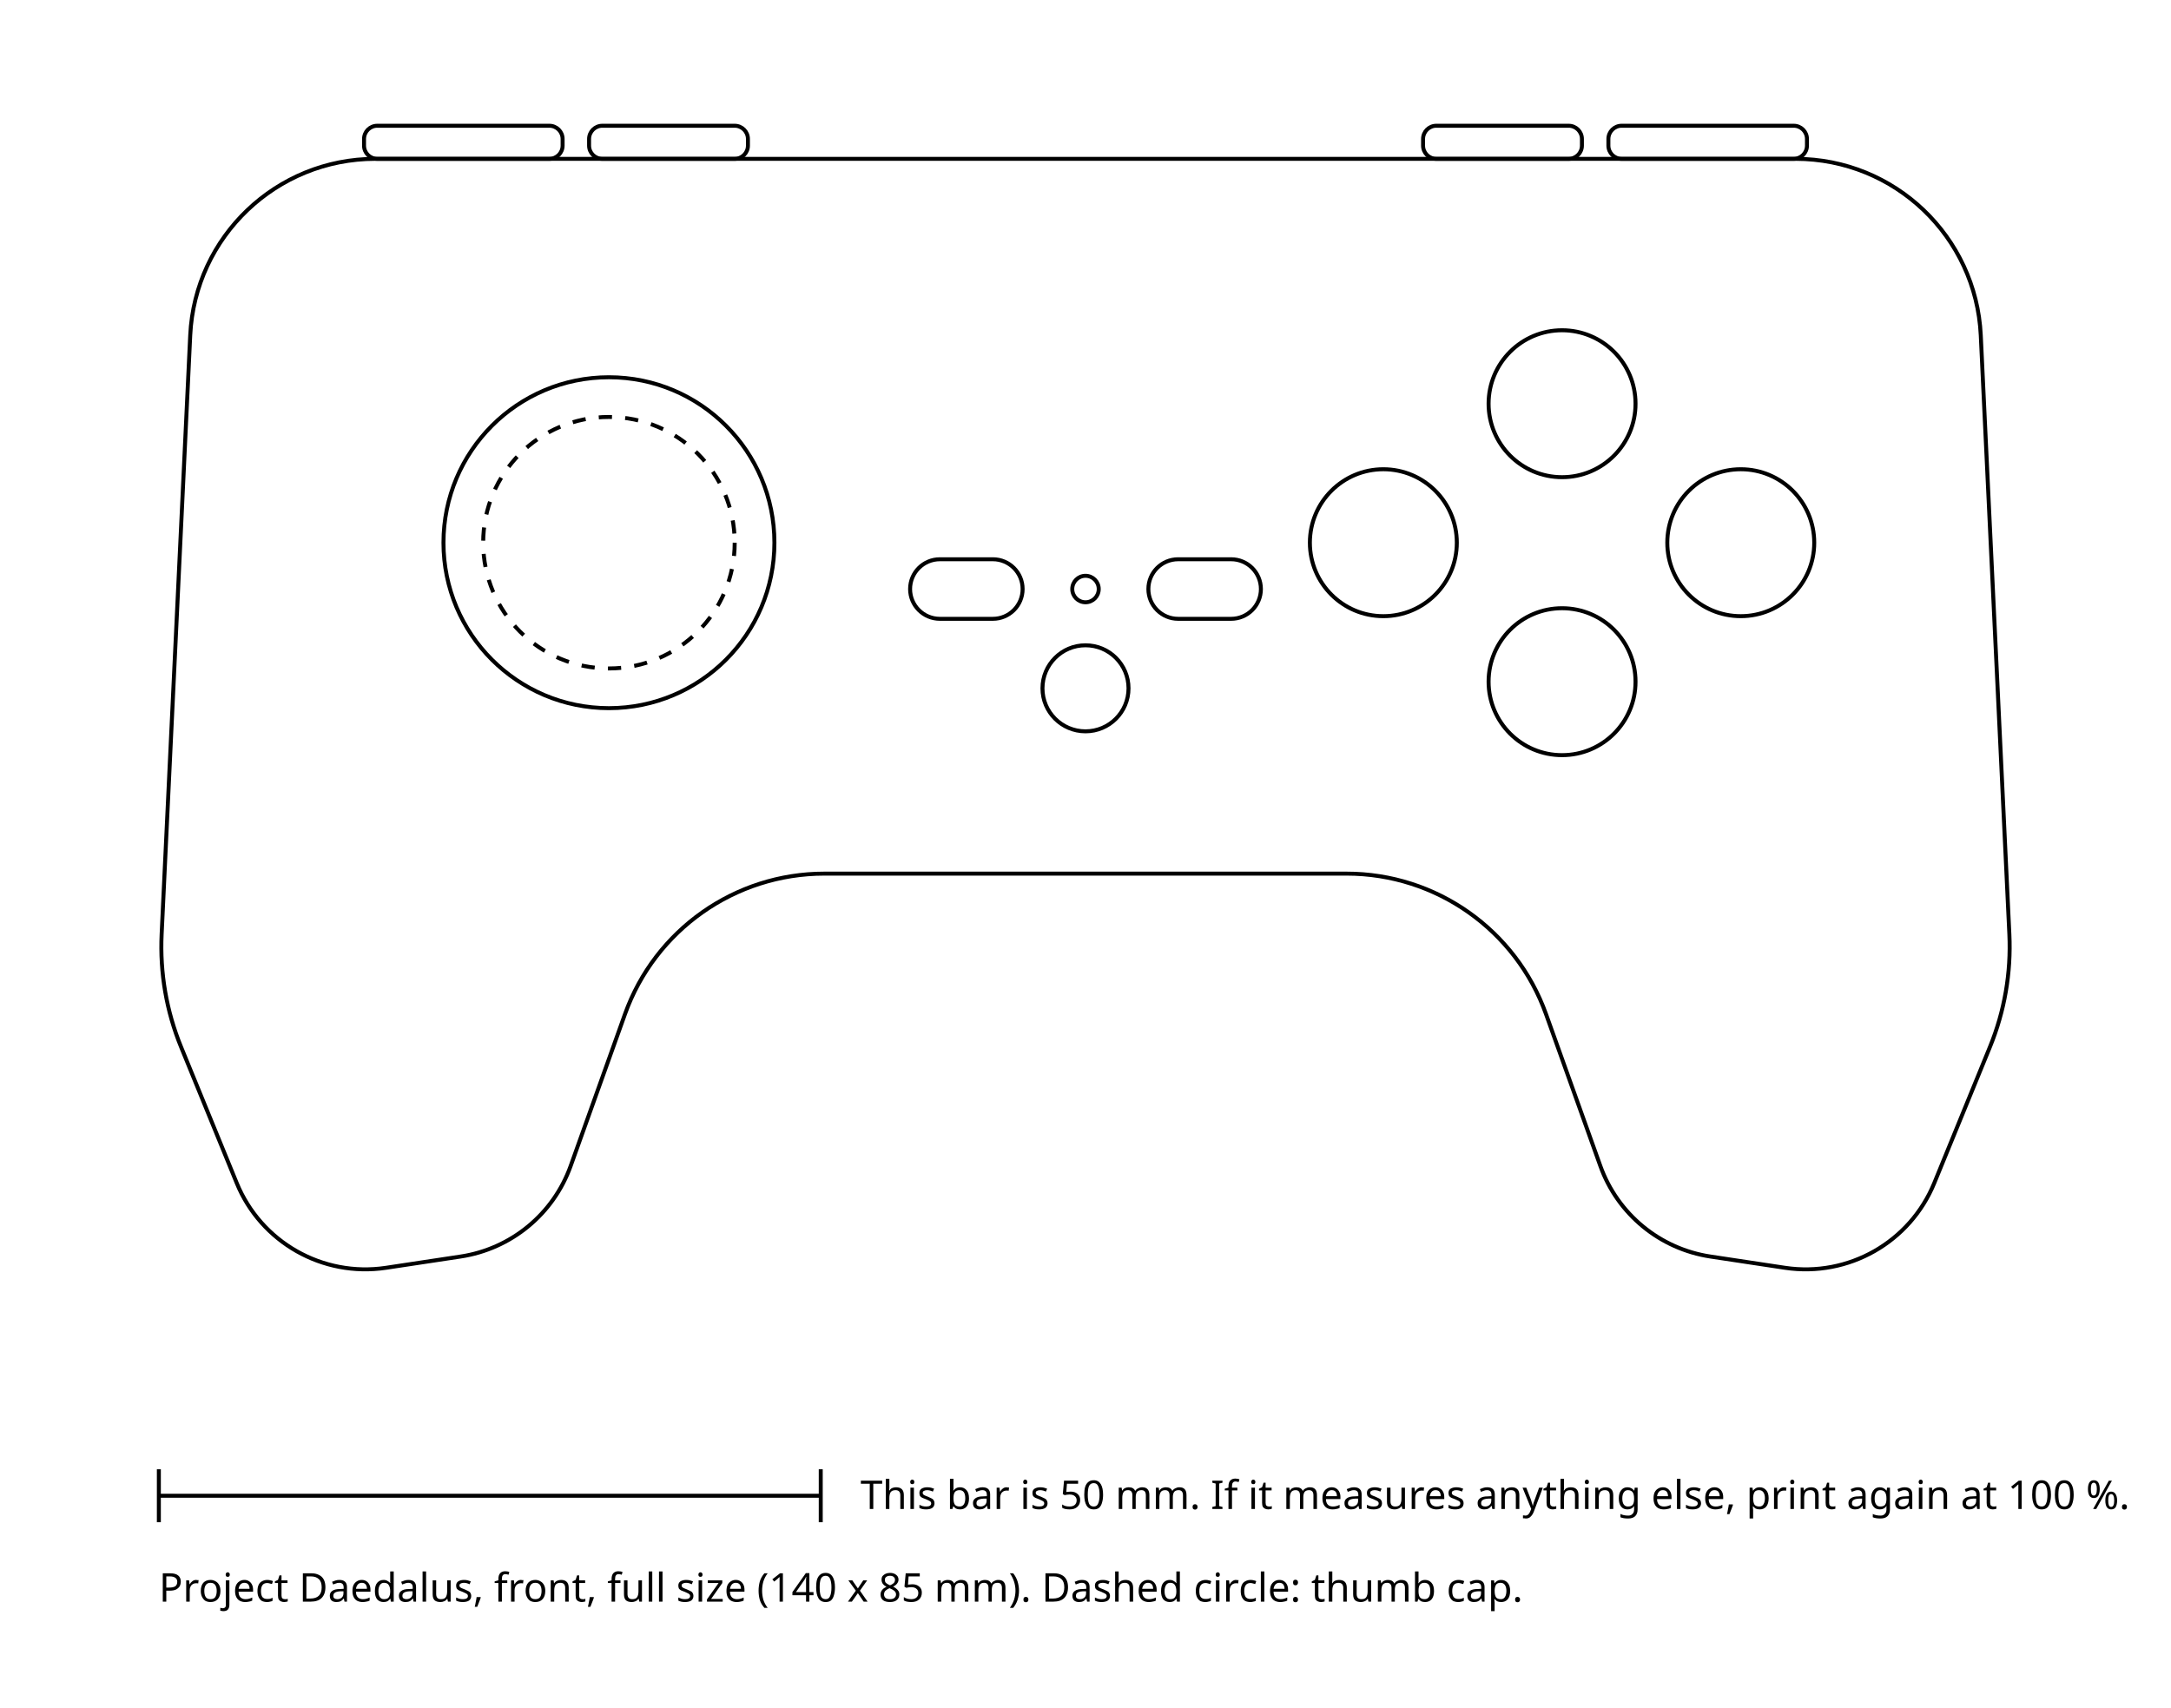
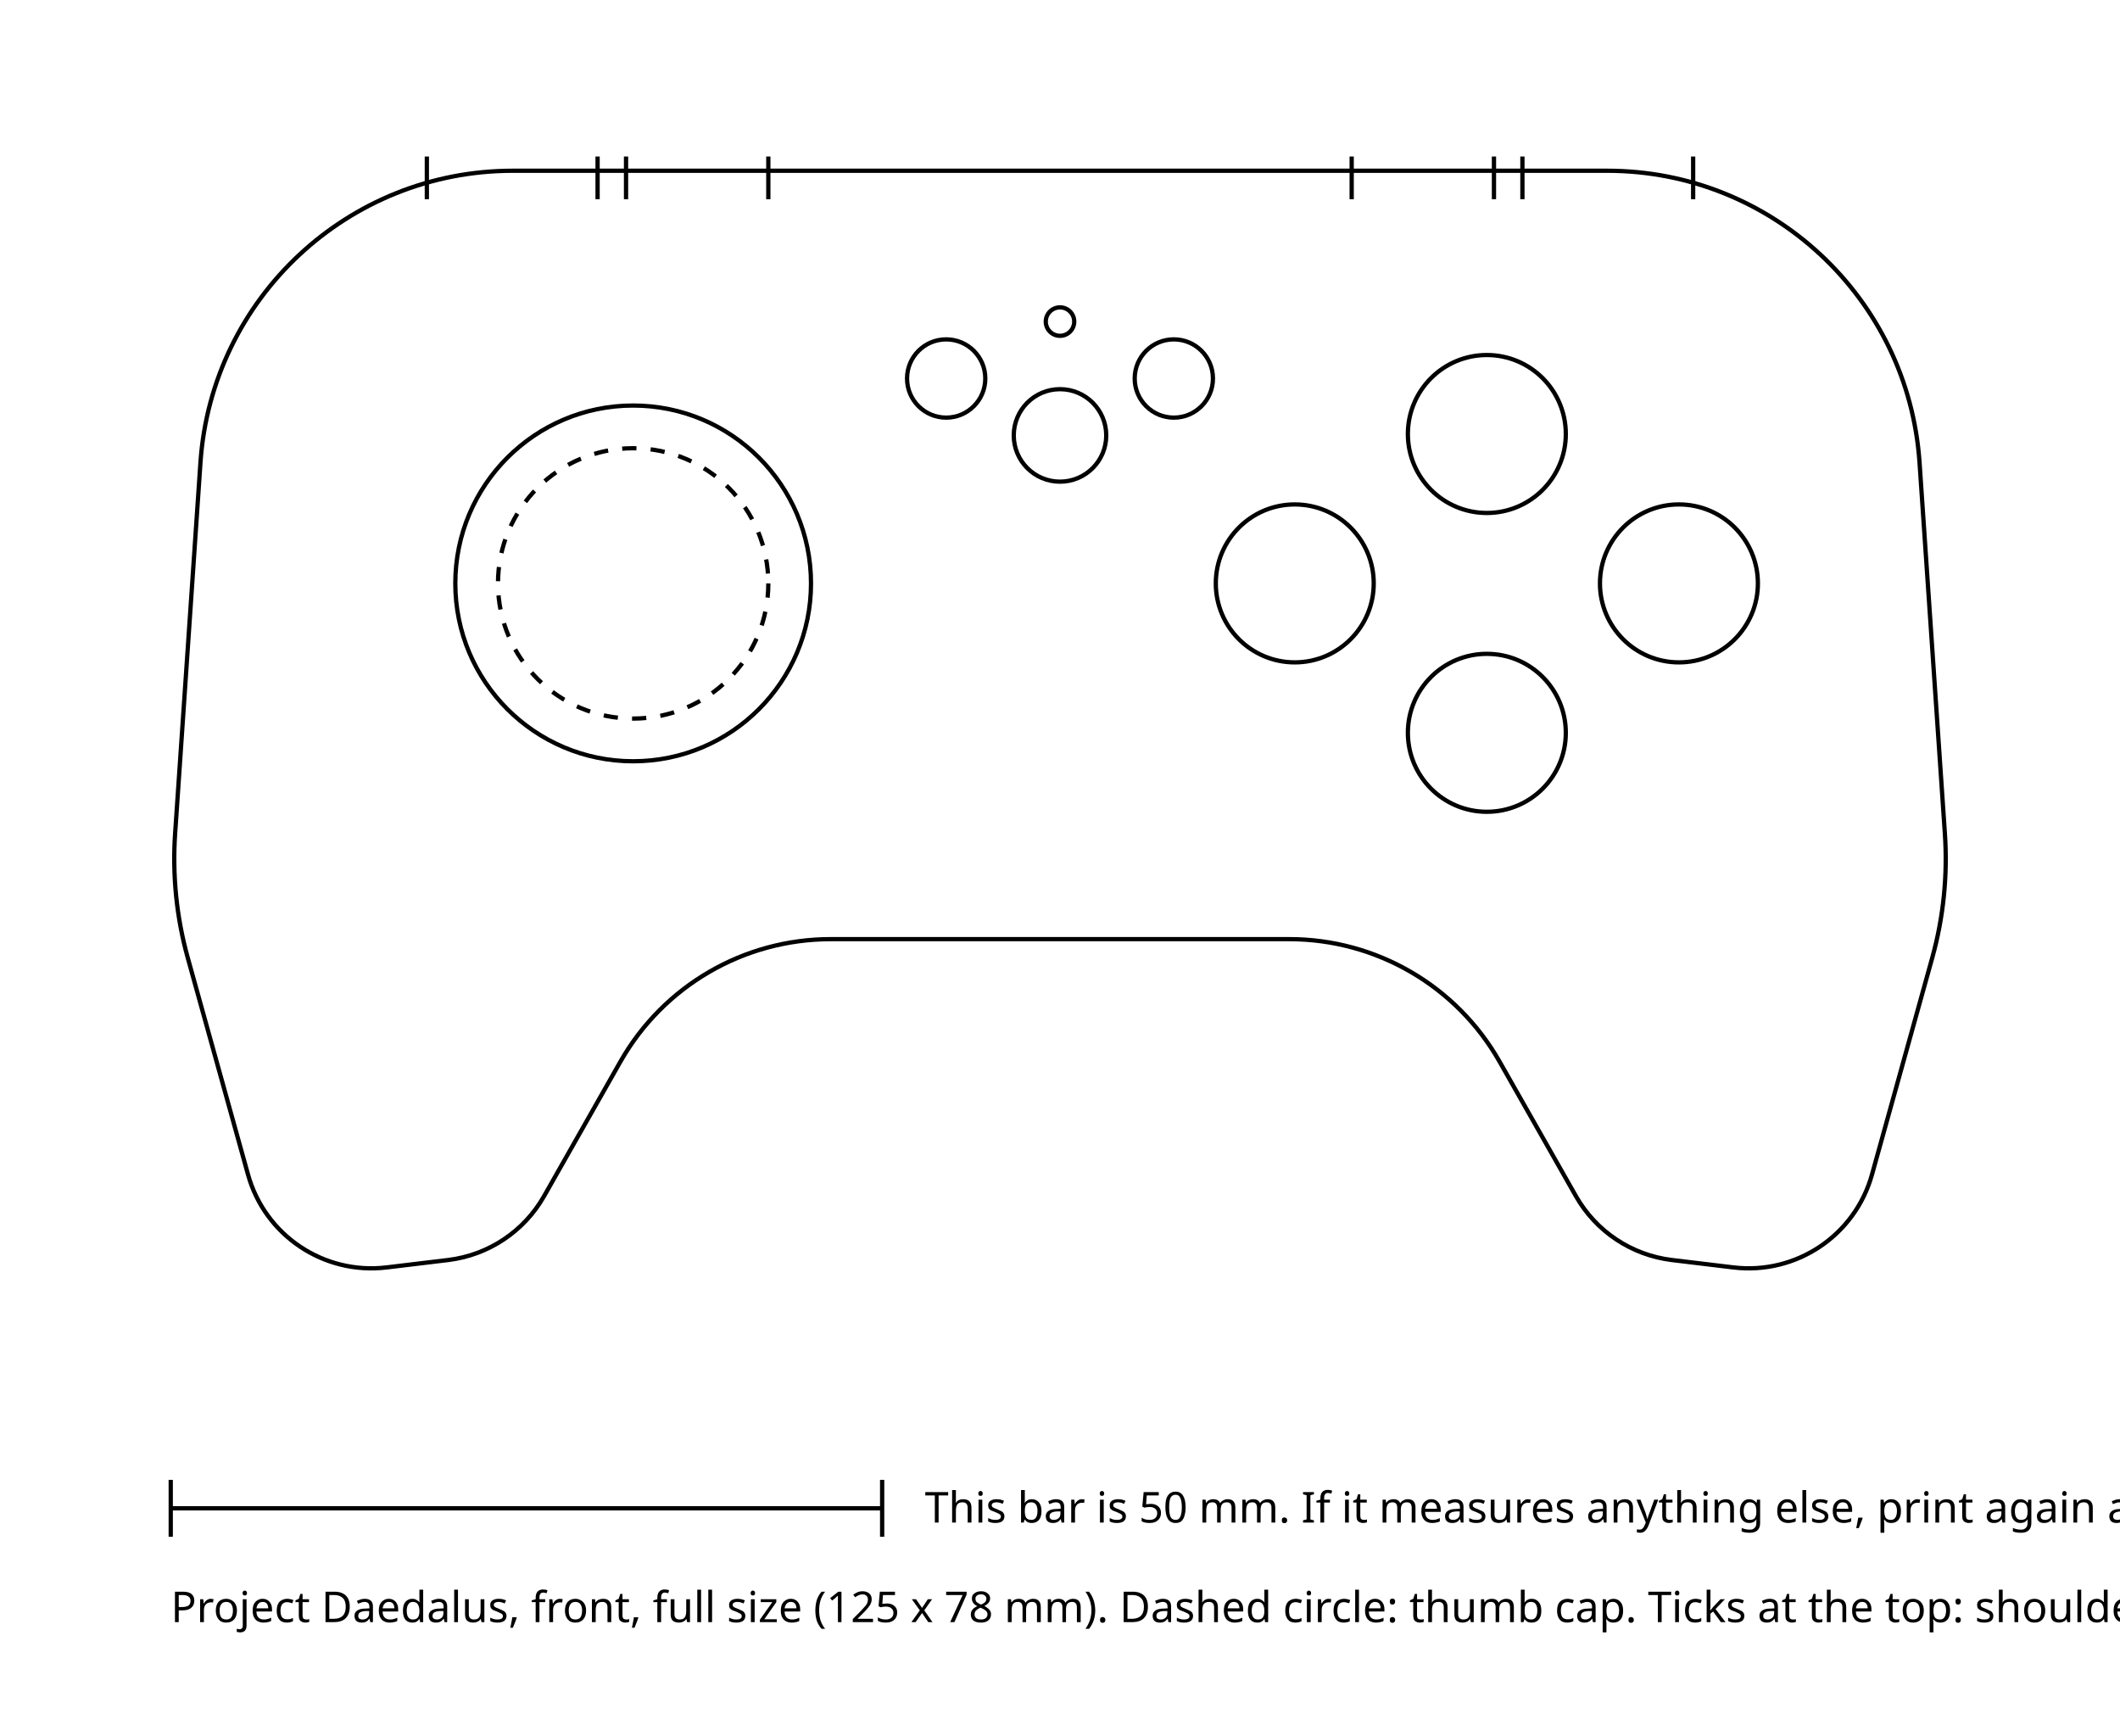
- <svg xmlns="http://www.w3.org/2000/svg" width="164.0mm" height="129.0mm" viewBox="0 0 164.0 129.0">
+ <svg xmlns="http://www.w3.org/2000/svg" width="149.0mm" height="122.0mm" viewBox="0 0 149.0 122.0">
  <g fill="none" stroke="#000" stroke-width="0.3">
-     <path d="M149.63,25.33 L151.79,70.58 A20.00,20.00 0 0 1 150.32,79.10 L146.12,89.37 A10.50,10.50 0 0 1 134.85,95.78 L129.22,94.93 A10.50,10.50 0 0 1 120.89,88.08 L116.79,76.62 A16.00,16.00 0 0 0 101.72,66.00 L62.28,66.00 A16.00,16.00 0 0 0 47.21,76.62 L43.11,88.08 A10.50,10.50 0 0 1 34.78,94.93 L29.15,95.78 A10.50,10.50 0 0 1 17.88,89.37 L13.68,79.10 A20.00,20.00 0 0 1 12.21,70.58 L14.37,25.33 A14.00,14.00 0 0 1 28.35,12.00 L135.65,12.00 A14.00,14.00 0 0 1 149.63,25.33 Z" />
-     <circle cx="46.00" cy="41.00" r="12.50" />
-     <circle cx="46.00" cy="41.00" r="9.5" stroke-dasharray="1 1" />
-     <circle cx="118.00" cy="30.50" r="5.55" />
-     <circle cx="131.50" cy="41.00" r="5.55" />
-     <circle cx="118.00" cy="51.50" r="5.55" />
-     <circle cx="104.50" cy="41.00" r="5.55" />
-     <rect x="68.75" y="42.25" width="8.50" height="4.50" rx="2.25" />
-     <rect x="86.75" y="42.25" width="8.50" height="4.50" rx="2.25" />
-     <circle cx="82.00" cy="52.00" r="3.25" />
-     <circle cx="82.00" cy="44.50" r="1" />
-     <rect x="27.50" y="9.50" width="15.00" height="2.50" rx="1" />
-     <rect x="44.50" y="9.50" width="12.00" height="2.50" rx="1" />
-     <rect x="107.50" y="9.50" width="12.00" height="2.50" rx="1" />
-     <rect x="121.50" y="9.50" width="15.00" height="2.50" rx="1" />
-     <path d="M12.00,113.00 h50 M12.00,111.00 v4 M62.00,111.00 v4" />
+     <path d="M134.91,32.49 L136.69,58.55 A26.00,26.00 0 0 1 135.81,67.29 L131.57,82.54 A9.00,9.00 0 0 1 121.82,89.07 L117.50,88.55 A9.00,9.00 0 0 1 110.76,84.06 L105.39,74.60 A17.00,17.00 0 0 0 90.61,66.00 L58.39,66.00 A17.00,17.00 0 0 0 43.61,74.60 L38.24,84.06 A9.00,9.00 0 0 1 31.50,88.55 L27.18,89.07 A9.00,9.00 0 0 1 17.43,82.54 L13.19,67.29 A26.00,26.00 0 0 1 12.31,58.55 L14.09,32.49 A22.00,22.00 0 0 1 36.04,12.00 L112.96,12.00 A22.00,22.00 0 0 1 134.91,32.49 Z" />
+     <circle cx="44.50" cy="41.00" r="12.50" />
+     <circle cx="44.50" cy="41.00" r="9.5" stroke-dasharray="1 1" />
+     <circle cx="104.50" cy="30.50" r="5.55" />
+     <circle cx="118.00" cy="41.00" r="5.55" />
+     <circle cx="104.50" cy="51.50" r="5.55" />
+     <circle cx="91.00" cy="41.00" r="5.55" />
+     <circle cx="66.50" cy="26.60" r="2.75" />
+     <circle cx="82.50" cy="26.60" r="2.75" />
+     <circle cx="74.50" cy="30.60" r="3.25" />
+     <circle cx="74.50" cy="22.60" r="1" />
+     <path d="M30.00,14.00 v-3 M42.00,14.00 v-3" />
+     <path d="M44.00,14.00 v-3 M54.00,14.00 v-3" />
+     <path d="M95.00,14.00 v-3 M105.00,14.00 v-3" />
+     <path d="M107.00,14.00 v-3 M119.00,14.00 v-3" />
+     <path d="M12.00,106.00 h50 M12.00,104.00 v4 M62.00,104.00 v4" />
  </g>
-   <text x="65.00" y="114.00" font-family="sans-serif" font-size="3">This bar is 50 mm. If it measures anything else, print again at 100 %.</text>
-   <text x="12.00" y="121.00" font-family="sans-serif" font-size="3">Project Daedalus, front, full size (140 x 85 mm). Dashed circle: thumb cap.</text>
+   <text x="65.00" y="107.00" font-family="sans-serif" font-size="3">This bar is 50 mm. If it measures anything else, print again at 100 %.</text>
+   <text x="12.00" y="114.00" font-family="sans-serif" font-size="3">Project Daedalus, front, full size (125 x 78 mm). Dashed circle: thumb cap. Ticks at the top: shoulder buttons.</text>
</svg>
